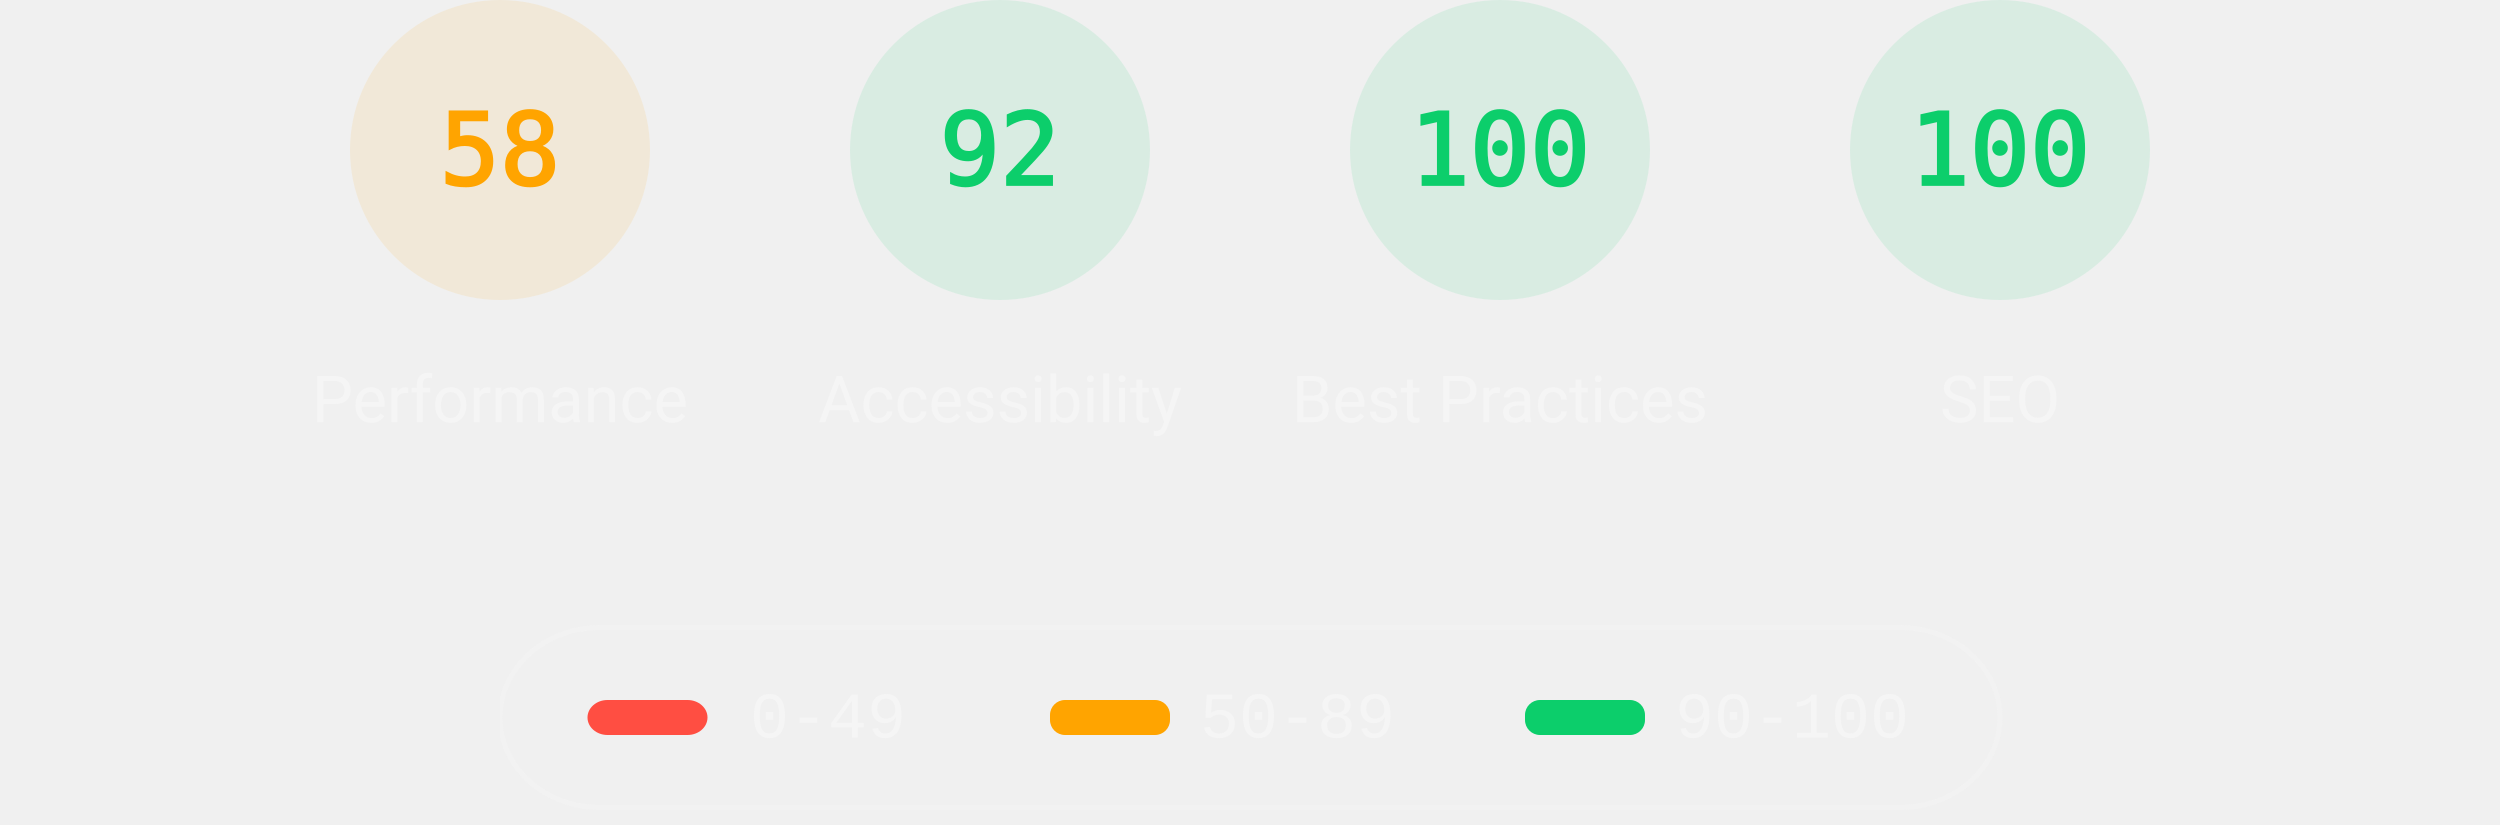
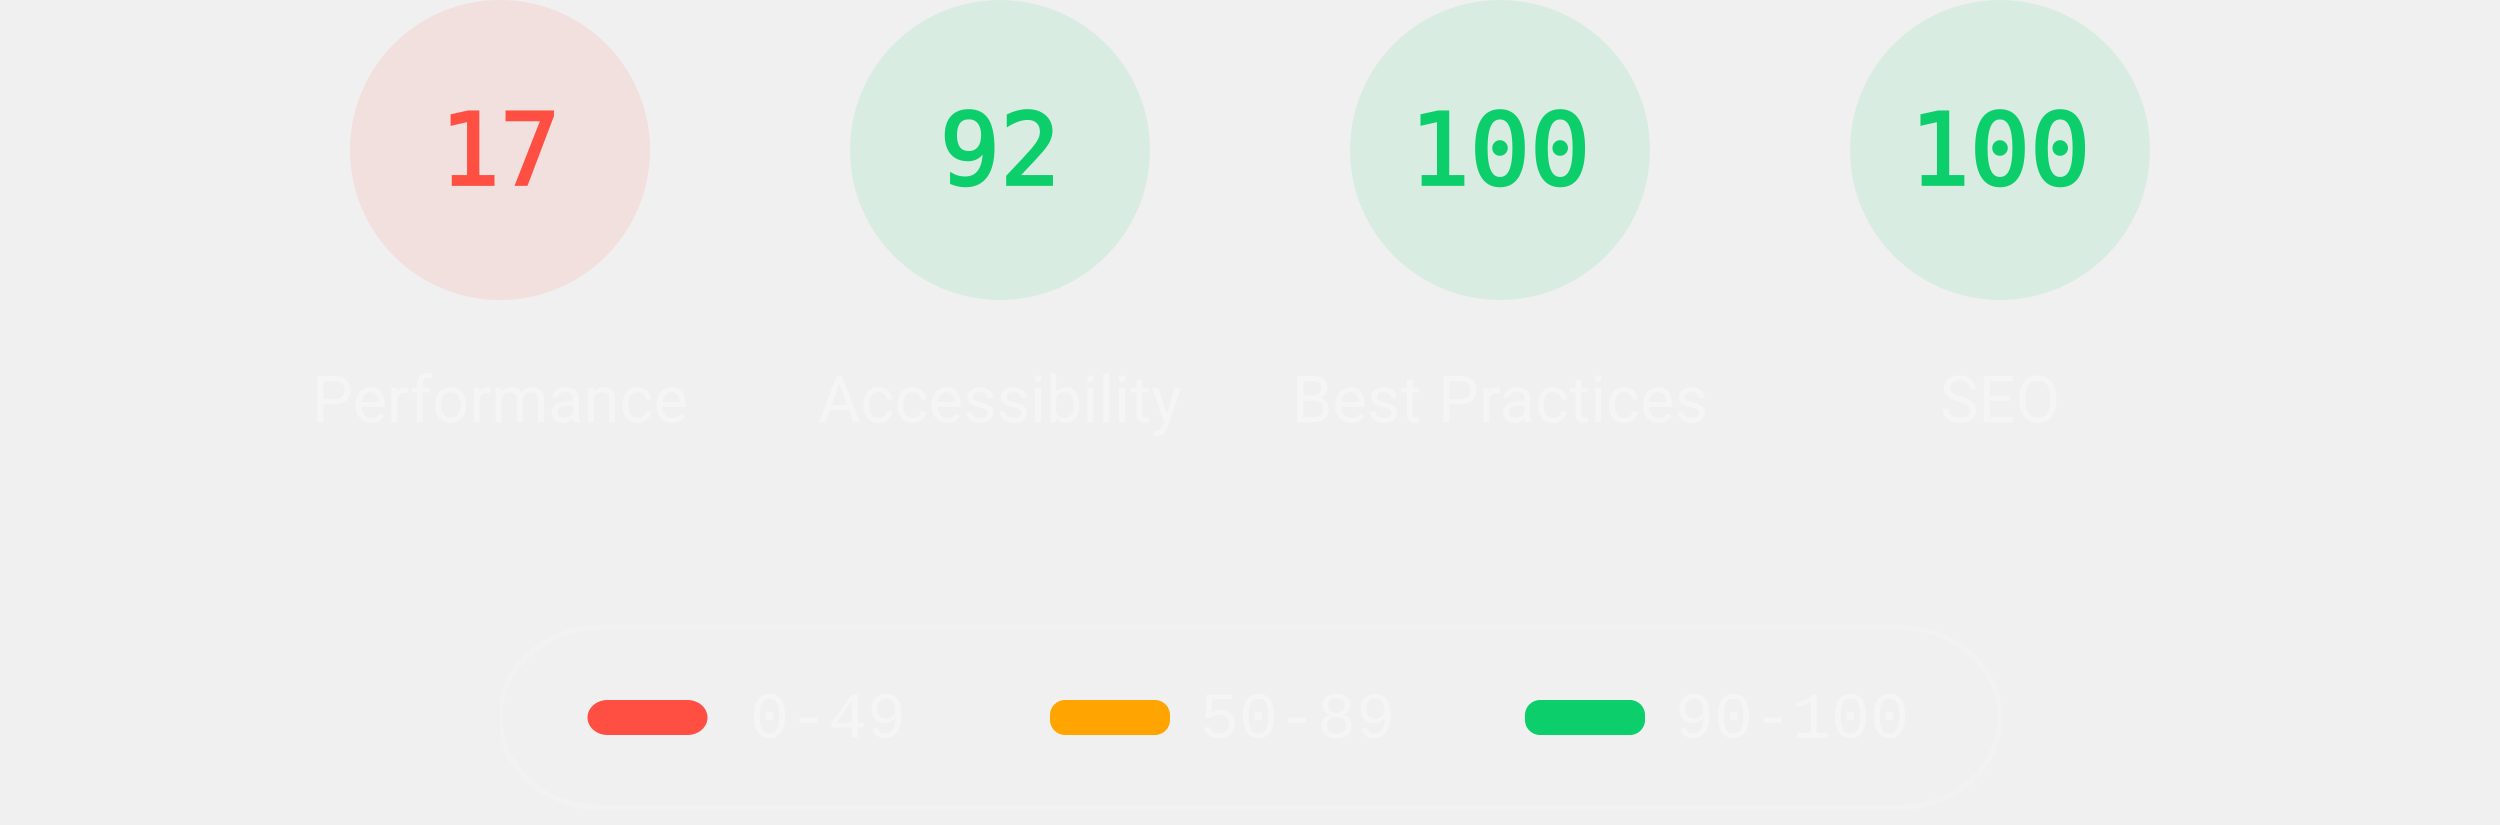
<svg xmlns="http://www.w3.org/2000/svg" class="theme--dark" fill="none" width="1000" height="330">
  <style>
			.gauge-base {
				opacity: 0.1
			}

			.gauge-arc {
				fill: none;
				animation-delay: 250ms;
				stroke-linecap: round;
				transform: rotate(-90deg);
				transform-origin: 100px 60px;
				animation: load-gauge 1s ease forwards
			}

			.guage-text {
				font-size: 40px;
				font-family: monospace;
				text-align: center
			}

			.guage-red {
				color: #ff4e42;
				fill: #ff4e42;
				stroke: #ff4e42
			}
			.guage-orange {
				color: #ffa400;
				fill: #ffa400;
				stroke: #ffa400
			}
			.guage-green {
				color: #0cce6b;
				fill: #0cce6b;
				stroke: #0cce6b
			}
			.theme--agnostic .guage-undefined {
				color: #5c5c5c;
				fill: #5c5c5c;
				stroke: #5c5c5c
			}
			.theme--light .guage-undefined {
				color: #1e1e1e;
				fill: #1e1e1e;
				stroke: #1e1e1e
			}
			.theme--dark .guage-undefined {
				color: #f5f5f5;
				fill: #f5f5f5;
				stroke: #f5f5f5
			}

			.guage-title {
				stroke: none;
				font-size: 26px;
				line-height: 26px;
				font-family: Roboto, Halvetica, Arial, sans-serif
			}
			.metric.guage-title {
				font-family: 'Courier New', Courier, monospace
			}
			.theme--agnostic .guage-title {
				color: #737373;
				fill: #737373
			}
			.theme--light .guage-title {
				color: #212121;
				fill: #212121
			}
			.theme--dark .guage-title {
				color: #f5f5f5;
				fill: #f5f5f5
			}

			@keyframes load-gauge {
				from {
					stroke-dasharray: 0 352.858
				}
			}
			.lh-gauge--pwa__disc {
				fill: #e0e0e0
			}
			.lh-gauge--pwa__logo {
				position: relative;
				fill: #b0b0b0
			}
			.lh-gauge--pwa__invisible {
				display: none
			}
			.lh-gauge--pwa__visible {
				display: inline
			}
			.guage-invisible {
				display: none
			}
			.lh-gauge--pwa__logo--primary-color {
				fill: #304ffe
			}
			.theme--agnostic .lh-gauge--pwa__logo--secondary-color {
				fill: #787878
			}
			.theme--light .lh-gauge--pwa__logo--secondary-color {
				fill: #3d3d3d
			}
			.theme--dark .lh-gauge--pwa__logo--secondary-color {
				fill: #d8b6b6
			}
			.theme--light #svg_2 {
				stroke: #00000022
			}
			.theme--agnostic #svg_2 {
				stroke: #616161
			}
			.theme--light #svg_2 {
				stroke: #00000022
			}
			.theme--dark #svg_2 {
				stroke: #f5f5f566
			}
		</style>
-   <svg class="guage-div guage-perf guage-orange" viewBox="0 0 200 200" width="200" height="200" x="100" y="0">
-     <circle class="gauge-base" r="56" cx="100" cy="60" stroke-width="8" />
-     <circle class="gauge-arc guage-arc-1" r="56" cx="100" cy="60" stroke-width="8" style="stroke-dasharray: 204.078, 351.858;" />
-     <text class="guage-text" x="100px" y="60px" alignment-baseline="central" dominant-baseline="central" text-anchor="middle">58</text>
+   <svg class="guage-div guage-perf guage-red" viewBox="0 0 200 200" width="200" height="200" x="100" y="0">
+     <circle class="gauge-base" r="56" cx="100" cy="60" stroke-width="8" />
+     <circle class="gauge-arc guage-arc-1" r="56" cx="100" cy="60" stroke-width="8" style="stroke-dasharray: 59.816, 351.858;" />
+     <text class="guage-text" x="100px" y="60px" alignment-baseline="central" dominant-baseline="central" text-anchor="middle">17</text>
    <text class="guage-title" x="100px" y="160px" alignment-baseline="central" dominant-baseline="central" text-anchor="middle">Performance</text>
  </svg>
  <svg class="guage-div guage-acc guage-green" viewBox="0 0 200 200" width="200" height="200" x="300" y="0">
    <circle class="gauge-base" r="56" cx="100" cy="60" stroke-width="8" />
    <circle class="gauge-arc guage-arc-2" r="56" cx="100" cy="60" stroke-width="8" style="stroke-dasharray: 323.709, 351.858;" />
    <text class="guage-text" x="100px" y="60px" alignment-baseline="central" dominant-baseline="central" text-anchor="middle">92</text>
    <text class="guage-title" x="100px" y="160px" alignment-baseline="central" dominant-baseline="central" text-anchor="middle">Accessibility</text>
  </svg>
  <svg class="guage-div guage-best guage-green" viewBox="0 0 200 200" width="200" height="200" x="500" y="0">
    <circle class="gauge-base" r="56" cx="100" cy="60" stroke-width="8" />
    <circle class="gauge-arc guage-arc-3" r="56" cx="100" cy="60" stroke-width="8" style="stroke-dasharray: 351.858, 351.858;" />
    <text class="guage-text" x="100px" y="60px" alignment-baseline="central" dominant-baseline="central" text-anchor="middle">100</text>
    <text class="guage-title" x="100px" y="160px" alignment-baseline="central" dominant-baseline="central" text-anchor="middle">Best Practices</text>
  </svg>
  <svg class="guage-div guage-seo guage-green" viewBox="0 0 200 200" width="200" height="200" x="700" y="0">
    <circle class="gauge-base" r="56" cx="100" cy="60" stroke-width="8" />
    <circle class="gauge-arc guage-arc-4" r="56" cx="100" cy="60" stroke-width="8" style="stroke-dasharray: 351.858, 351.858;" />
    <text class="guage-text" x="100px" y="60px" alignment-baseline="central" dominant-baseline="central" text-anchor="middle">100</text>
    <text class="guage-title" x="100px" y="160px" alignment-baseline="central" dominant-baseline="central" text-anchor="middle">SEO</text>
  </svg>
  <svg class="guage-div guage-pwa guage-invisible" viewBox="0 0 200 200" width="200" height="200" x="900" y="0">
    <svg viewBox="0 0 60 60" width="112" height="112" x="44" y="4">
      <defs>
        <linearGradient id="lh-gauge--pwa__check-circle__gradient-0" x1="50%" y1="0%" x2="50%" y2="100%">
          <stop stop-color="#00C852" offset="0%" />
          <stop stop-color="#009688" offset="100%" />
        </linearGradient>
        <linearGradient id="lh-gauge--pwa__installable__shadow-gradient-0" x1="76.056%" x2="24.111%" y1="82.995%" y2="24.735%">
          <stop stop-color="#A5D6A7" offset="0%" />
          <stop stop-color="#80CBC4" offset="100%" />
        </linearGradient>
        <linearGradient id="lh-gauge--pwa__fast-reliable__shadow-gradient-0" x1="76.056%" y1="82.995%" x2="25.678%" y2="26.493%">
          <stop stop-color="#64B5F6" offset="0%" />
          <stop stop-color="#2979FF" offset="100%" />
        </linearGradient>
        <g id="lh-gauge--pwa__fast-reliable-badge-0">
          <circle fill="#FFFFFF" cx="10" cy="10" r="10" />
          <path fill="#304FFE" d="M10 3.58l5.25 2.34v3.5c0 3.23-2.24 6.26-5.25 7-3.01-.74-5.25-3.77-5.25-7v-3.5L10 3.58zm-.47 10.74l2.76-4.83.03-.07c.04-.08 0-.24-.22-.24h-1.64l.47-3.26h-.47l-2.7 4.77c-.02.01.05-.1-.04.05-.09.16-.1.31.18.31h1.63l-.47 3.27h.47z" />
        </g>
        <g id="lh-gauge--pwa__installable-badge-0">
          <circle fill="#FFFFFF" cx="10" cy="10" r="10" />
          <path fill="#009688" d="M10 4.167A5.835 5.835 0 0 0 4.167 10 5.835 5.835 0 0 0 10 15.833 5.835 5.835 0 0 0 15.833 10 5.835 5.835 0 0 0 10 4.167zm2.917 6.416h-2.334v2.334H9.417v-2.334H7.083V9.417h2.334V7.083h1.166v2.334h2.334v1.166z" />
        </g>
      </defs>
      <g stroke="none" fill-rule="nonzero">
        <circle class="lh-gauge--pwa__disc" cx="30" cy="30" r="30" />
        <g class="lh-gauge--pwa__logo">
          <path d="M35.66 19.39l.7-1.75h2L37.4 15 38.6 12l3.4 9h-2.51l-.58-1.61z" />
          <path d="M33.52 21l3.65-9h-2.42l-2.5 5.82L30.5 12h-1.86l-1.9 5.82-1.35-2.65-1.21 3.72L25.4 21h2.38l1.72-5.2 1.64 5.2z" />
          <path fill-rule="nonzero" d="M20.3 17.91h1.48c.45 0 .85-.05 1.2-.15l.39-1.18 1.07-3.3a2.64 2.64 0 0 0-.28-.37c-.55-.6-1.36-.91-2.42-.91H18v9h2.3V17.9zm1.96-3.84c.22.22.33.5.33.87 0 .36-.1.65-.29.87-.2.23-.59.35-1.15.35h-.86v-2.41h.87c.52 0 .89.1 1.1.32z" />
        </g>
        <rect class="lh-gauge--pwa__component lh-gauge--pwa__na-line lh-gauge--pwa__invisible" fill="#FFFFFF" x="20" y="32" width="20" height="4" rx="2" />
        <g class="lh-gauge--pwa__component lh-gauge--pwa__fast-reliable-badge lh-gauge--pwa__invisible" transform="translate(20, 29)">
          <path fill="url(#lh-gauge--pwa__fast-reliable__shadow-gradient-0)" d="M33.63 19.49A30 30 0 0 1 16.2 30.36L3 17.14 17.14 3l16.49 16.49z" />
          <use href="#lh-gauge--pwa__fast-reliable-badge-0" />
        </g>
        <g class="lh-gauge--pwa__component lh-gauge--pwa__installable-badge lh-gauge--pwa__invisible" transform="translate(20, 29)">
          <path fill="url(#lh-gauge--pwa__installable__shadow-gradient-0)" d="M33.629 19.487c-4.272 5.453-10.391 9.39-17.415 10.869L3 17.142 17.142 3 33.63 19.487z" />
          <use href="#lh-gauge--pwa__installable-badge-0" />
        </g>
        <g class="lh-gauge--pwa__component lh-gauge--pwa__fast-reliable-installable-badges lh-gauge--pwa__invisible">
          <g transform="translate(8, 29)">
            <path fill="url(#lh-gauge--pwa__fast-reliable__shadow-gradient-0)" d="M16.321 30.463L3 17.143 17.142 3l22.365 22.365A29.864 29.864 0 0 1 22 31c-1.942 0-3.84-.184-5.679-.537z" />
            <use href="#lh-gauge--pwa__fast-reliable-badge-0" />
          </g>
          <g transform="translate(32, 29)">
            <path fill="url(#lh-gauge--pwa__installable__shadow-gradient-0)" d="M25.982 11.84a30.107 30.107 0 0 1-13.08 15.203L3 17.143 17.142 3l8.84 8.84z" />
            <use href="#lh-gauge--pwa__installable-badge-0" />
          </g>
        </g>
        <g class="lh-gauge--pwa__component lh-gauge--pwa__check-circle lh-gauge--pwa__invisible" transform="translate(18, 28)">
          <circle fill="#FFFFFF" cx="12" cy="12" r="12" />
          <path fill="url(#lh-gauge--pwa__check-circle__gradient-0)" d="M12 2a10 10 0 1 0 0 20 10 10 0 0 0 0-20zm-2 15l-5-5 1.41-1.41L10 14.17l7.59-7.59L19 8l-9 9z" />
        </g>
      </g>
    </svg>
    <text class="guage-title" y="160px" alignment-baseline="central" dominant-baseline="central" text-anchor="middle">
      <tspan x="100px" dy="-6px">Progressive</tspan>
      <tspan x="100px" dy="30px">Web App</tspan>
    </text>
  </svg>
  <svg width="604" height="76" x="200" y="250">
    <g>
      <rect fill="none" id="canvas_background" height="80" width="604" y="-1" x="-1" />
      <g display="none" overflow="visible" y="0" x="0" height="100%" width="100%" id="canvasGrid">
        <rect fill="url(#gridpattern)" stroke-width="0" y="0" x="0" height="100%" width="100%" />
      </g>
    </g>
    <g>
      <rect fill-opacity="0" stroke-width="2" rx="40" id="svg_2" height="72" width="600" y="1" x="0" fill="#000000" />
      <rect stroke="#000" rx="8" id="svg_3" height="14" width="48" y="30" x="35" stroke-opacity="null" stroke-width="0" fill="#ff4e42" />
      <rect stroke="#000" rx="6" id="svg_4" height="14" width="48" y="30" x="220" stroke-opacity="null" stroke-width="0" fill="#ffa400" />
      <rect stroke="#000" rx="6" id="svg_5" height="14" width="48" y="30" x="410" stroke-opacity="null" stroke-width="0" fill="#0cce6b" />
      <text class="metric guage-title" xml:space="preserve" text-anchor="start" font-size="26" id="svg_6" y="45" x="100" stroke-opacity="null" stroke-width="0" stroke="#000">0-49</text>
      <text class="metric guage-title" xml:space="preserve" text-anchor="start" font-size="26" id="svg_7" y="45" x="280" stroke-opacity="null" stroke-width="0" stroke="#000">50-89</text>
      <text class="metric guage-title" xml:space="preserve" text-anchor="start" font-size="26" id="svg_8" y="45" x="470" stroke-opacity="null" stroke-width="0" stroke="#000">90-100</text>
    </g>
  </svg>
</svg>
